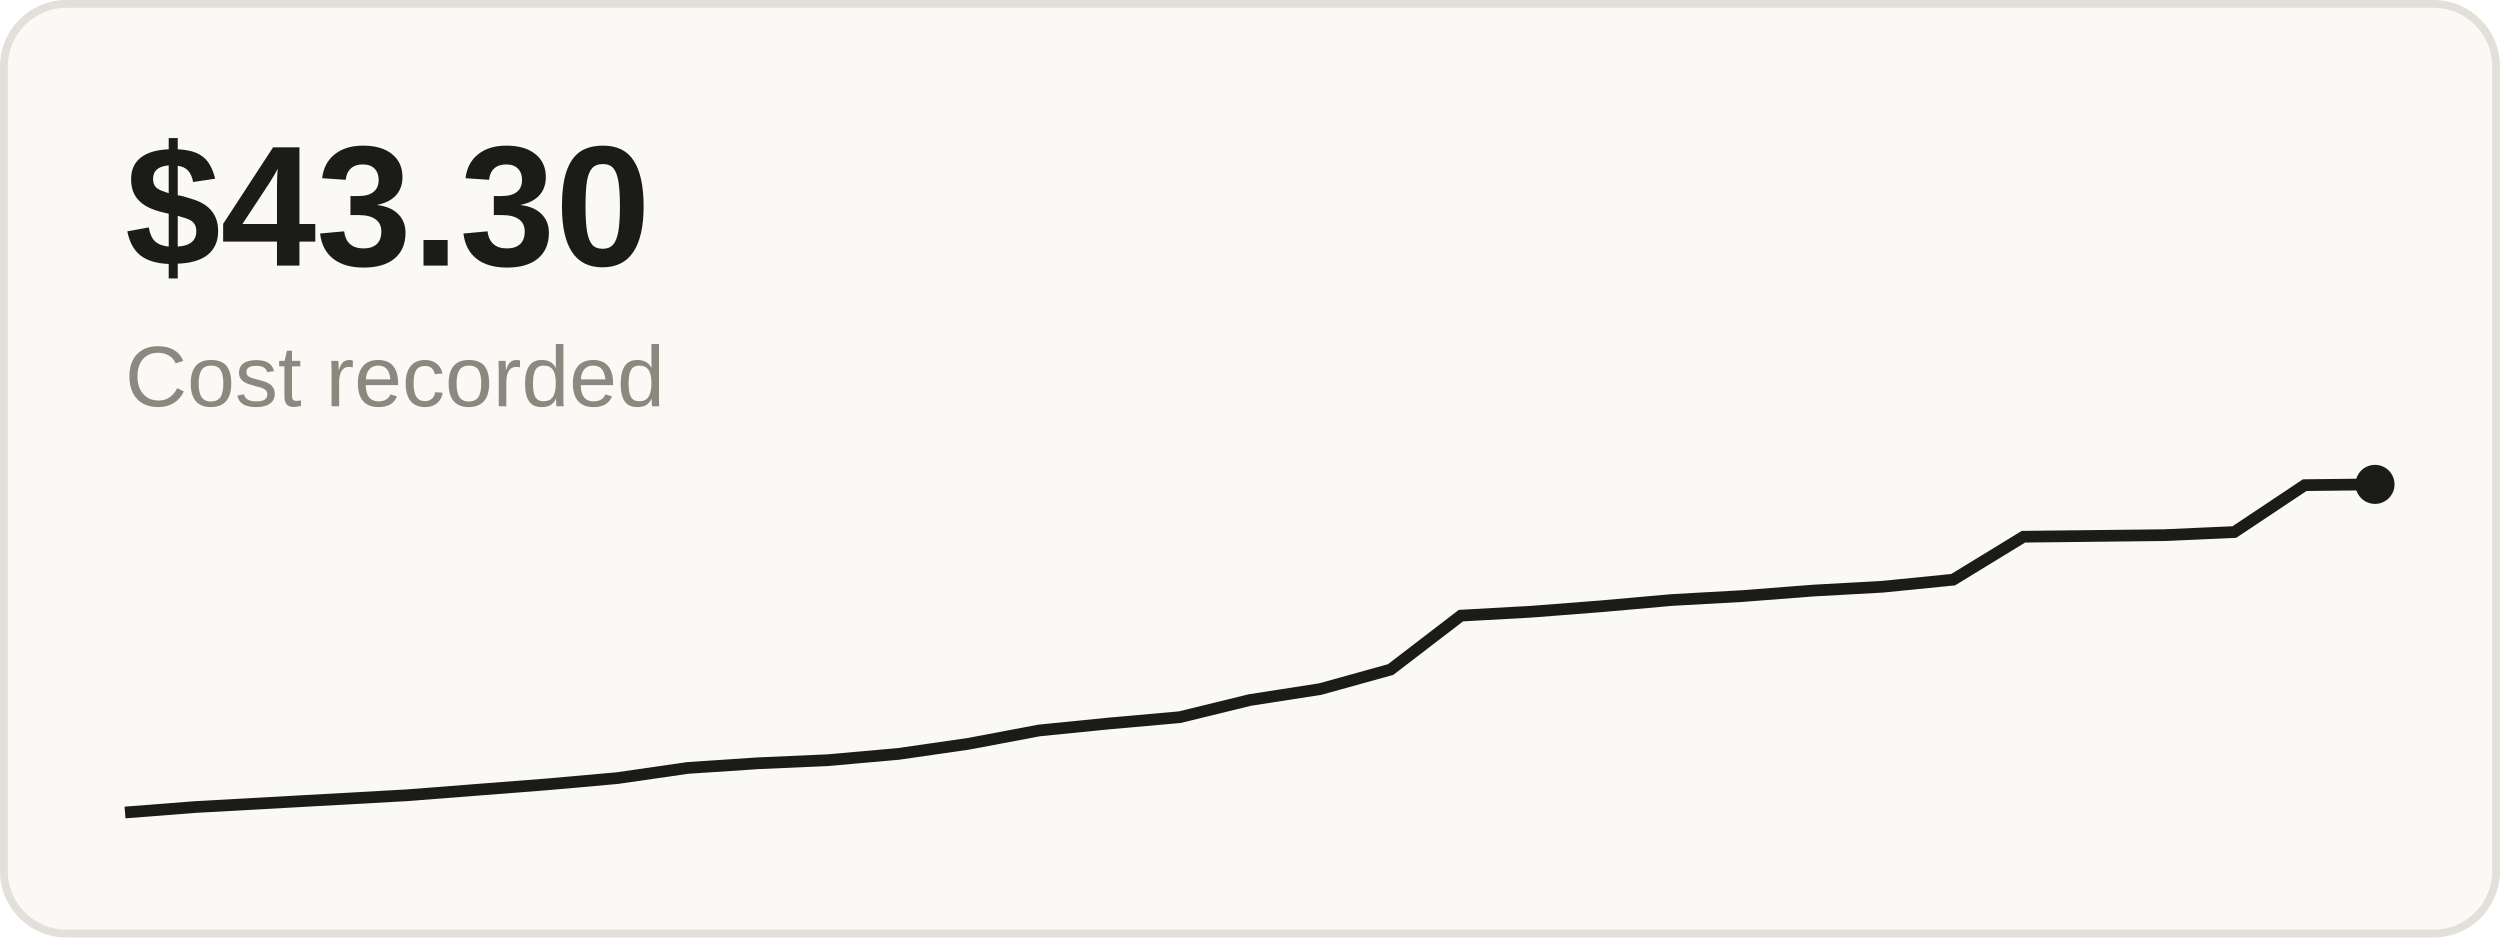
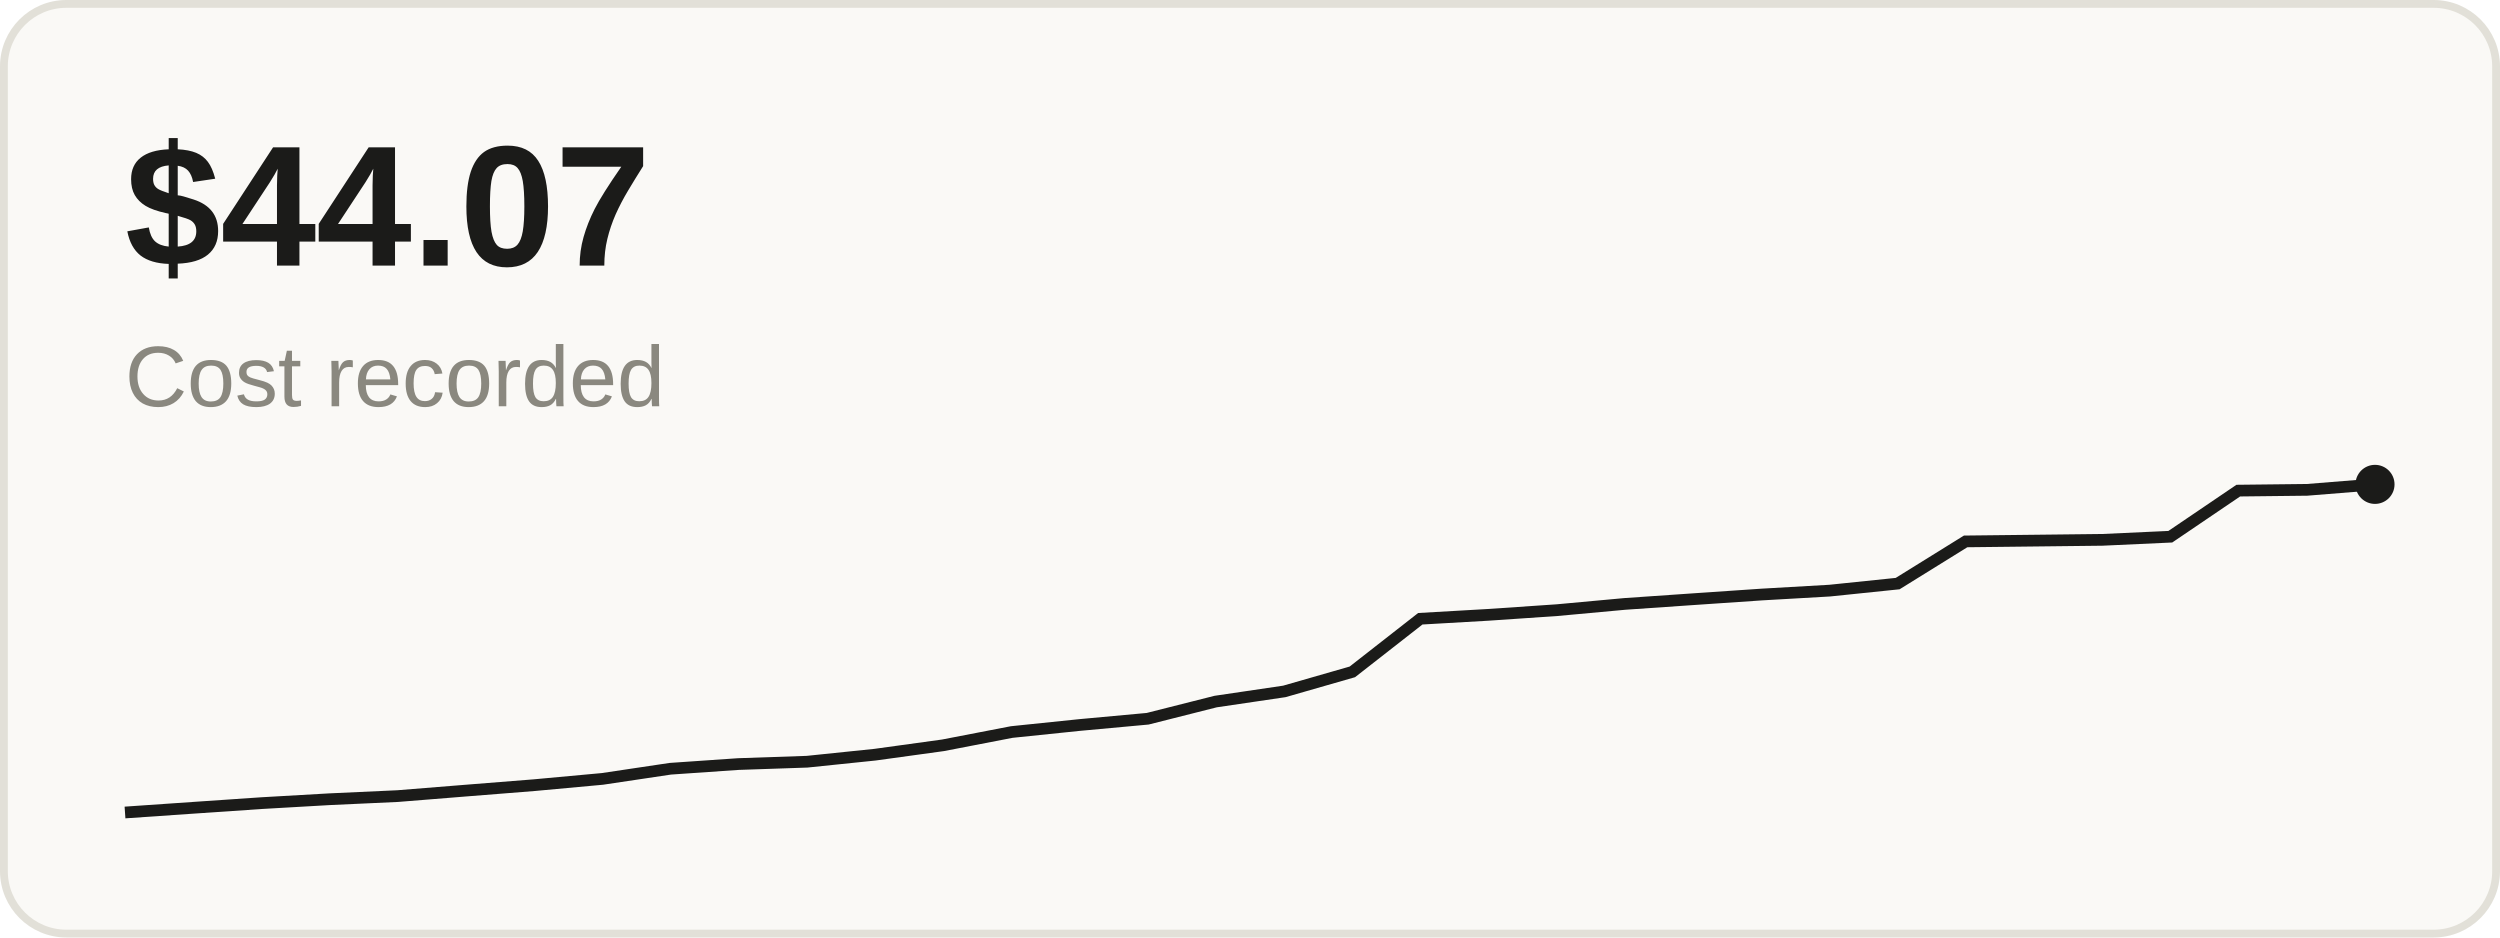
- <svg width="320" height="120" viewBox="0 0 320 120" role="img" aria-label="Cost recorded">
+ <svg xmlns="http://www.w3.org/2000/svg" width="320" height="120" viewBox="0 0 320 120" role="img" aria-label="Cost recorded">
  <rect x="0.5" y="0.5" width="319" height="119" rx="8" fill="#faf9f6" stroke="#e2e0d8" />
-   <text x="16" y="34" font-family="Arial,sans-serif" font-size="22" font-weight="bold" fill="#1b1b19">$43.30</text>
+   <text x="16" y="34" font-family="Arial,sans-serif" font-size="22" font-weight="bold" fill="#1b1b19">$44.07</text>
  <text x="16" y="52" font-family="Arial,sans-serif" font-size="11" fill="#8a887f">Cost recorded</text>
-   <polyline points="16.0,104.0 25.0,103.3 34.0,102.8 43.0,102.3 52.0,101.8 61.0,101.1 70.0,100.4 79.0,99.6 88.0,98.3 97.0,97.7 106.0,97.3 115.0,96.5 124.0,95.2 133.0,93.5 142.0,92.6 151.0,91.8 160.0,89.6 169.0,88.2 178.0,85.7 187.0,78.8 196.0,78.3 205.0,77.6 214.0,76.8 223.0,76.3 232.0,75.6 241.0,75.1 250.0,74.2 259.0,68.7 268.0,68.6 277.0,68.5 286.0,68.1 295.0,62.1 304.0,62.0" fill="none" stroke="#1b1b19" stroke-width="1.5" />
+   <polyline points="16.0,104.0 24.7,103.4 33.5,102.8 42.2,102.3 50.9,101.9 59.6,101.2 68.4,100.5 77.1,99.7 85.8,98.4 94.5,97.8 103.3,97.5 112.0,96.6 120.7,95.4 129.5,93.7 138.2,92.8 146.9,92.0 155.6,89.8 164.4,88.5 173.1,86.0 181.8,79.2 190.5,78.7 199.3,78.1 208.0,77.3 216.7,76.7 225.5,76.1 234.2,75.6 242.9,74.7 251.6,69.3 260.4,69.2 269.1,69.1 277.8,68.7 286.5,62.8 295.3,62.7 304.0,62.0" fill="none" stroke="#1b1b19" stroke-width="1.5" />
  <circle cx="304.0" cy="62.0" r="2.5" fill="#1b1b19" />
</svg>
